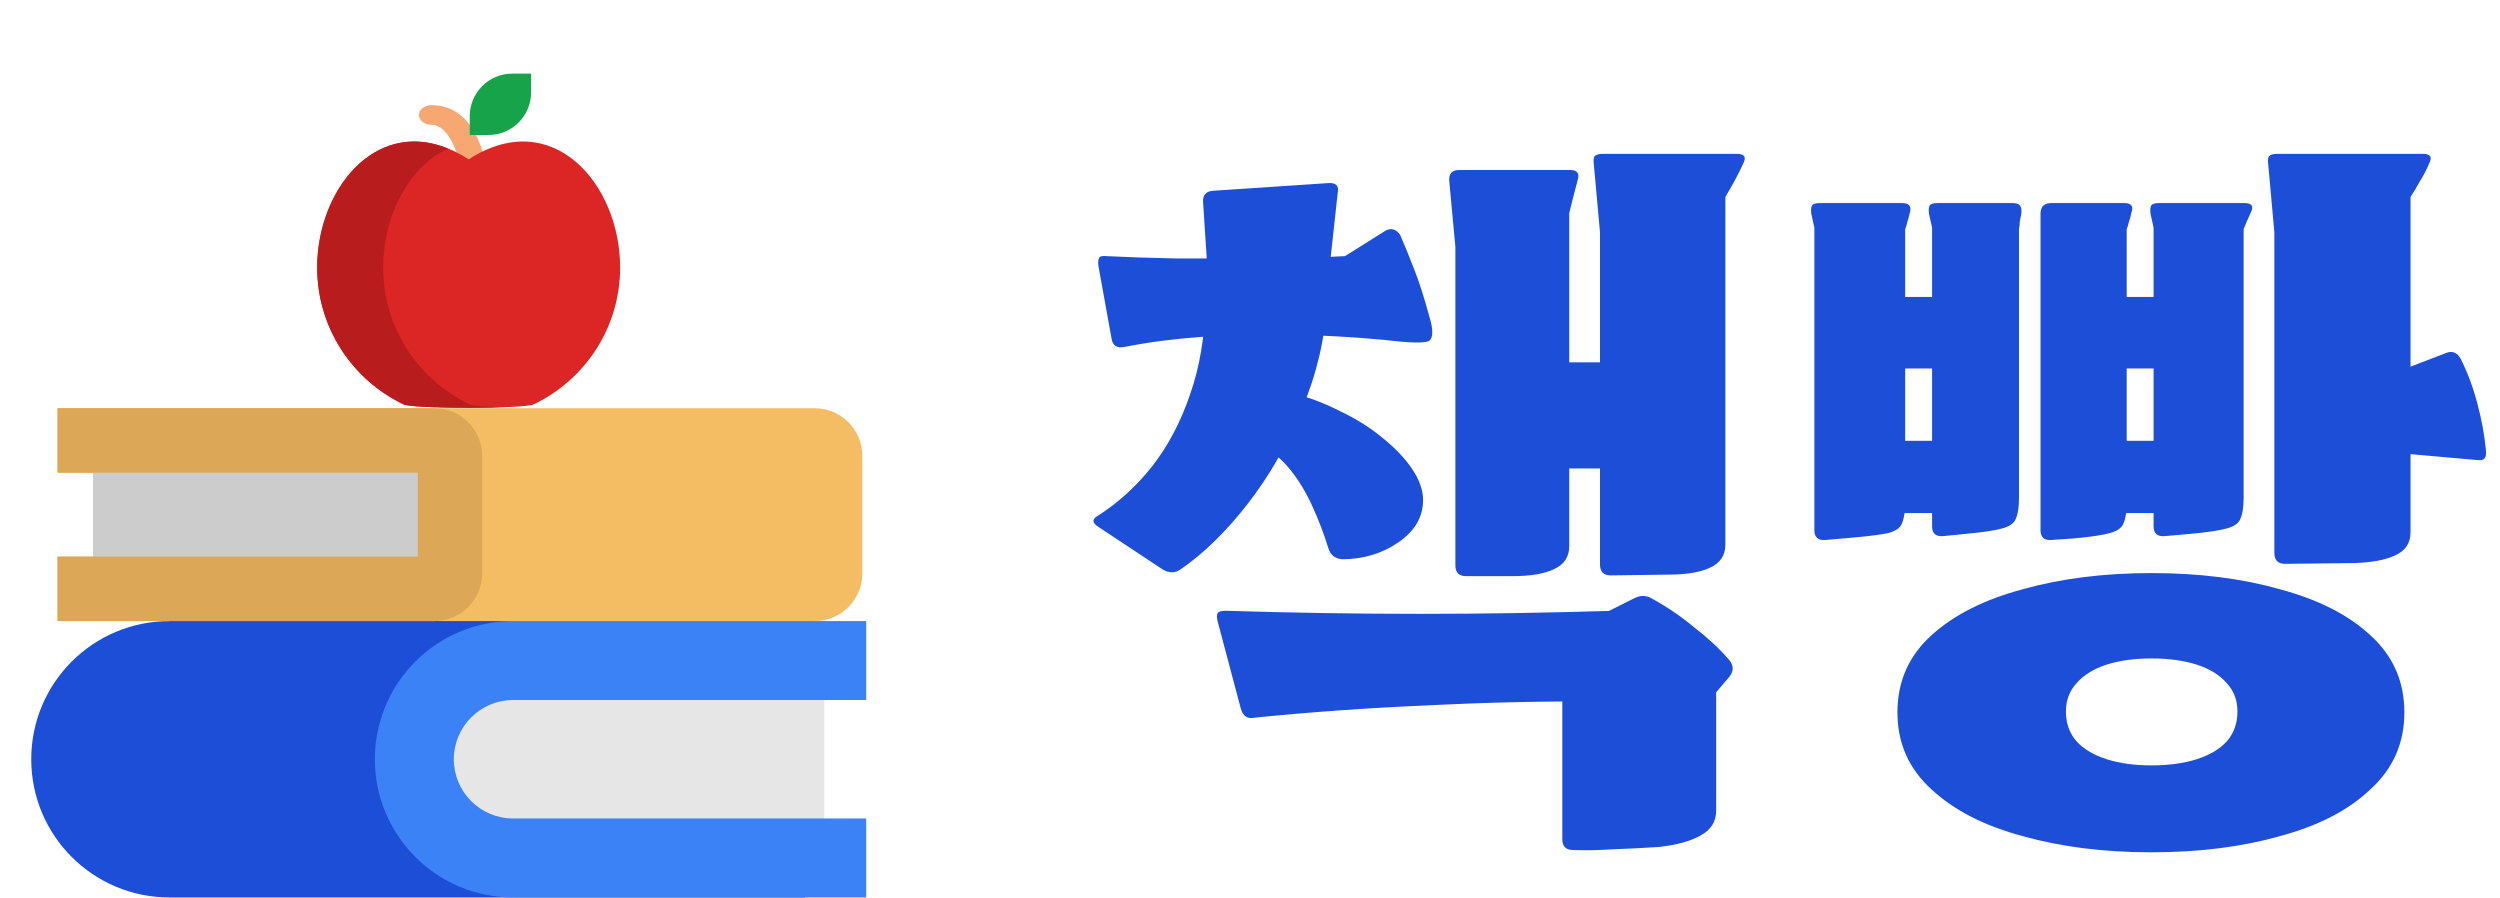
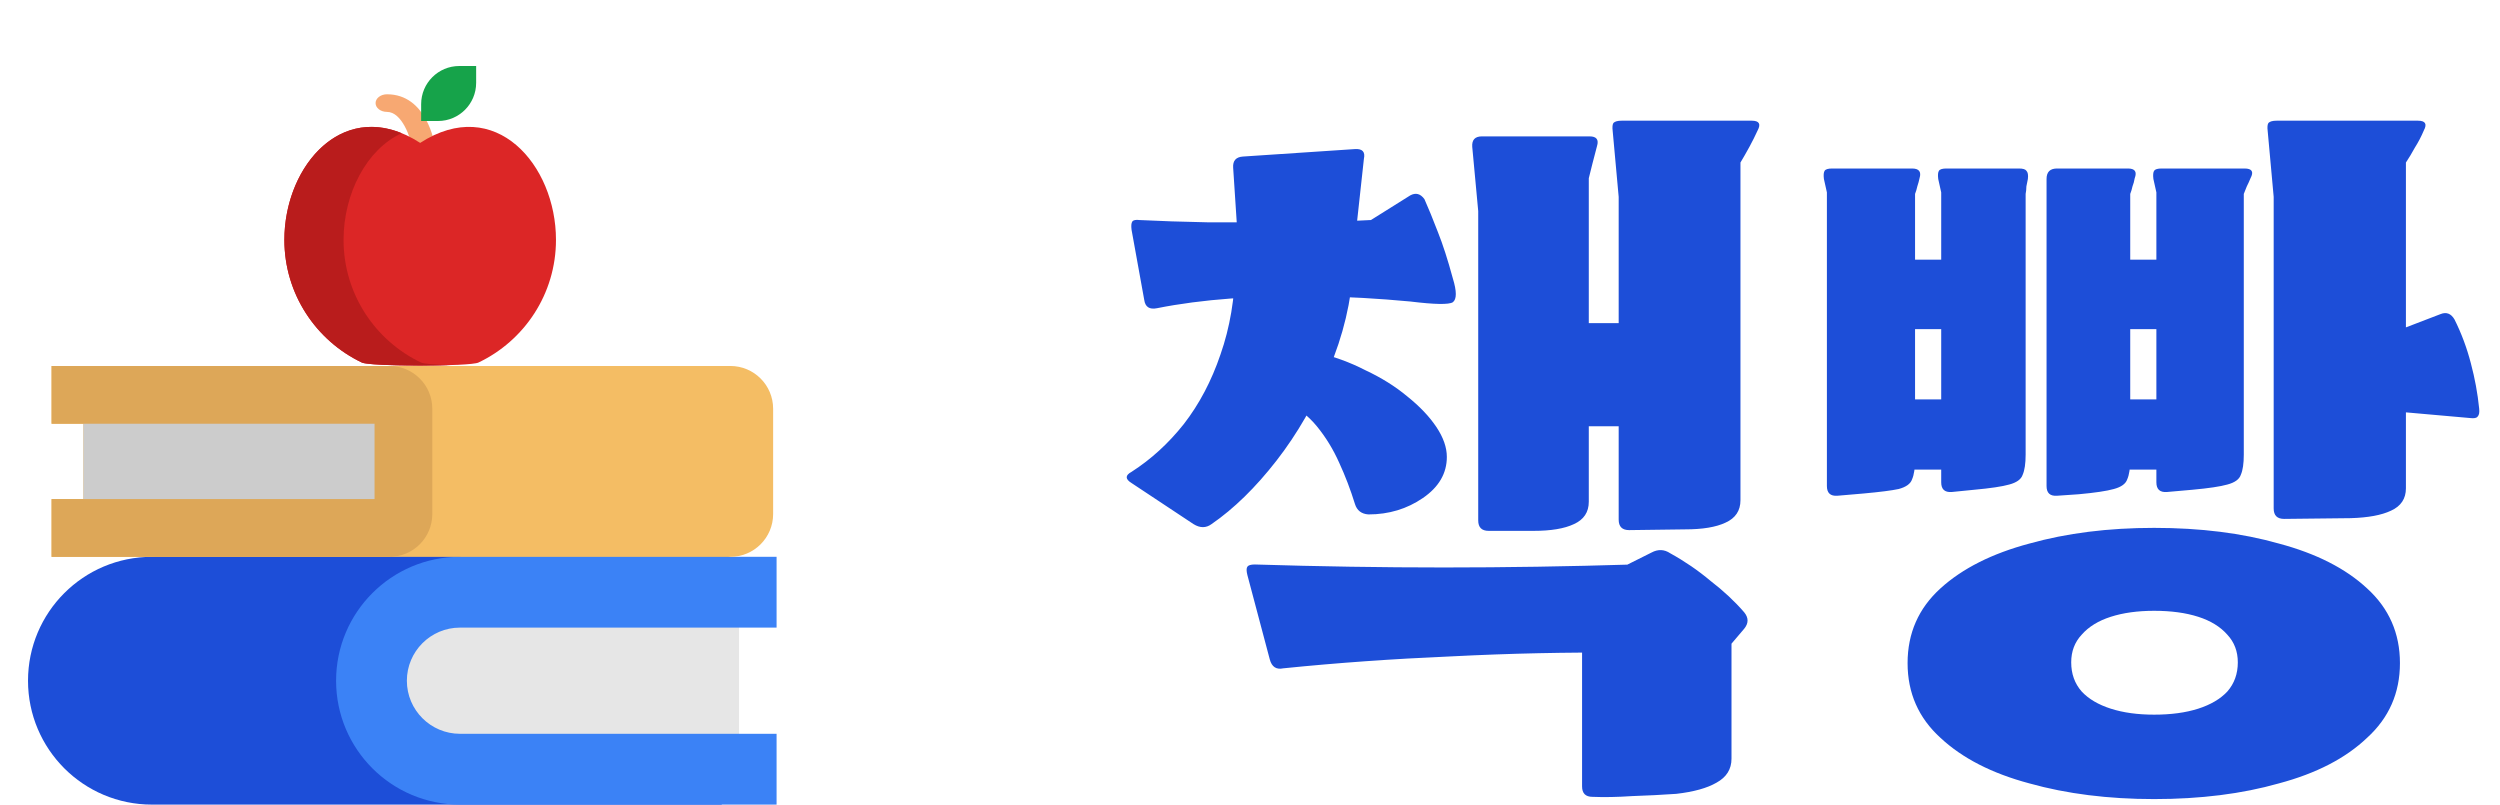
- <svg xmlns="http://www.w3.org/2000/svg" width="78" height="28" viewBox="0 0 78 28" fill="none">
-   <path d="M36.84 17.76C36.664 17.888 36.472 17.888 36.264 17.76L34.272 16.44C34.064 16.312 34.064 16.192 34.272 16.08C34.896 15.68 35.456 15.168 35.952 14.544C36.448 13.904 36.84 13.16 37.128 12.312C37.432 11.448 37.592 10.496 37.608 9.456H41.4C41.336 10.592 41.072 11.704 40.608 12.792C40.16 13.88 39.6 14.856 38.928 15.72C38.256 16.584 37.56 17.264 36.84 17.76ZM41.88 17.448C41.656 17.432 41.512 17.32 41.448 17.112C41.304 16.648 41.136 16.208 40.944 15.792C40.752 15.36 40.512 14.968 40.224 14.616C39.936 14.264 39.56 13.976 39.096 13.752L40.2 12.24C40.76 12.368 41.288 12.56 41.784 12.816C42.296 13.056 42.744 13.336 43.128 13.656C43.528 13.976 43.84 14.304 44.064 14.64C44.288 14.976 44.4 15.296 44.4 15.6C44.4 16.128 44.144 16.568 43.632 16.92C43.12 17.272 42.536 17.448 41.88 17.448ZM35.088 10.824C34.848 10.872 34.712 10.784 34.68 10.56L34.272 8.304C34.256 8.176 34.264 8.088 34.296 8.04C34.328 7.992 34.408 7.976 34.536 7.992C35.176 8.024 35.896 8.048 36.696 8.064C37.496 8.064 38.304 8.064 39.12 8.064C39.952 8.048 40.728 8.032 41.448 8.016C42.184 7.984 42.8 7.944 43.296 7.896L41.616 8.208L43.224 7.2C43.4 7.104 43.552 7.144 43.68 7.32C43.808 7.608 43.952 7.96 44.112 8.376C44.272 8.776 44.432 9.272 44.592 9.864C44.72 10.28 44.72 10.536 44.592 10.632C44.464 10.712 44.008 10.704 43.224 10.608C42.2 10.512 41.2 10.456 40.224 10.44C39.248 10.424 38.328 10.448 37.464 10.512C36.6 10.576 35.808 10.68 35.088 10.824ZM37.536 6.312C37.52 6.088 37.624 5.968 37.848 5.952L41.448 5.712C41.688 5.696 41.784 5.8 41.736 6.024L41.424 8.88H37.704L37.536 6.312ZM47.52 14.616V11.304H51.48V14.616H47.52ZM50.256 17.952C50.032 17.952 49.92 17.84 49.92 17.616V7.248L49.728 5.136C49.712 5.008 49.72 4.92 49.752 4.872C49.8 4.824 49.888 4.8 50.016 4.8H54.192C54.432 4.8 54.496 4.904 54.384 5.112C54.304 5.288 54.216 5.464 54.12 5.64C54.024 5.816 53.928 5.984 53.832 6.144V16.992C53.832 17.328 53.672 17.568 53.352 17.712C53.048 17.856 52.616 17.928 52.056 17.928L50.256 17.952ZM45.744 17.976C45.52 17.976 45.408 17.864 45.408 17.64V7.704L45.216 5.64C45.2 5.416 45.304 5.304 45.528 5.304H48.984C49.208 5.304 49.288 5.408 49.224 5.616C49.176 5.792 49.128 5.976 49.08 6.168C49.032 6.36 48.992 6.52 48.96 6.648V17.04C48.96 17.376 48.8 17.616 48.48 17.76C48.176 17.904 47.744 17.976 47.184 17.976H45.744ZM39.144 22.392C38.92 22.44 38.776 22.344 38.712 22.104L37.992 19.392C37.96 19.264 37.96 19.176 37.992 19.128C38.024 19.08 38.104 19.056 38.232 19.056C40.296 19.12 42.32 19.152 44.304 19.152C46.288 19.152 48.312 19.12 50.376 19.056L50.088 21.888C48.28 21.872 46.432 21.912 44.544 22.008C42.672 22.088 40.872 22.216 39.144 22.392ZM49.08 26.52C48.856 26.52 48.744 26.408 48.744 26.184V21.432L49.92 19.2L50.976 18.672C51.184 18.56 51.384 18.568 51.576 18.696C52.04 18.952 52.472 19.248 52.872 19.584C53.288 19.904 53.648 20.24 53.952 20.592C54.096 20.768 54.096 20.944 53.952 21.12L53.544 21.6V25.296C53.544 25.632 53.384 25.888 53.064 26.064C52.76 26.24 52.328 26.36 51.768 26.424C51.304 26.456 50.832 26.48 50.352 26.496C49.872 26.528 49.448 26.536 49.08 26.52ZM67.528 16.728C67.305 16.744 67.192 16.64 67.192 16.416V7.104L67.097 6.672C67.081 6.544 67.088 6.456 67.121 6.408C67.153 6.36 67.233 6.336 67.361 6.336H70.025C70.264 6.336 70.329 6.44 70.216 6.648C70.184 6.728 70.144 6.816 70.097 6.912C70.064 6.992 70.032 7.072 70.001 7.152V15.528C70.001 15.816 69.969 16.032 69.904 16.176C69.856 16.32 69.713 16.424 69.472 16.488C69.249 16.552 68.873 16.608 68.344 16.656L67.528 16.728ZM58.193 16.008V13.752H62.153V16.008H58.193ZM56.944 16.848C56.721 16.864 56.608 16.76 56.608 16.536V7.104L56.513 6.672C56.496 6.544 56.505 6.456 56.536 6.408C56.569 6.36 56.648 6.336 56.776 6.336H59.344C59.569 6.336 59.648 6.44 59.584 6.648C59.569 6.728 59.544 6.816 59.513 6.912C59.496 6.992 59.472 7.072 59.441 7.152V15.672C59.441 15.96 59.408 16.176 59.344 16.32C59.297 16.464 59.153 16.568 58.913 16.632C58.688 16.68 58.312 16.728 57.785 16.776L56.944 16.848ZM65.105 16.008V13.752H69.16V16.008H65.105ZM60.617 16.728C60.392 16.744 60.281 16.64 60.281 16.416V7.104L60.184 6.672C60.169 6.544 60.176 6.456 60.209 6.408C60.24 6.36 60.321 6.336 60.449 6.336H62.776C62.904 6.336 62.984 6.36 63.017 6.408C63.065 6.456 63.081 6.544 63.065 6.672C63.048 6.752 63.032 6.832 63.017 6.912C63.017 6.992 63.008 7.072 62.992 7.152V15.528C62.992 15.816 62.961 16.032 62.897 16.176C62.849 16.32 62.705 16.424 62.465 16.488C62.24 16.552 61.864 16.608 61.337 16.656L60.617 16.728ZM58.193 11.496V9.264H62.153V11.496H58.193ZM64.001 16.848C63.776 16.864 63.664 16.76 63.664 16.536V7.104V6.672C63.664 6.448 63.776 6.336 64.001 6.336H66.281C66.504 6.336 66.576 6.44 66.496 6.648C66.481 6.744 66.457 6.832 66.424 6.912C66.409 6.992 66.385 7.072 66.353 7.152V15.672C66.353 15.96 66.32 16.176 66.257 16.32C66.209 16.464 66.064 16.568 65.825 16.632C65.6 16.696 65.225 16.752 64.697 16.8L64.001 16.848ZM65.105 11.496V9.264H69.16V11.496H65.105ZM71.296 17.592C71.073 17.592 70.96 17.48 70.96 17.256V7.248L70.769 5.136C70.752 5.008 70.76 4.92 70.793 4.872C70.841 4.824 70.928 4.8 71.056 4.8H75.593C75.832 4.8 75.897 4.904 75.784 5.112C75.704 5.304 75.609 5.488 75.496 5.664C75.4 5.84 75.305 6 75.209 6.144V16.608C75.209 16.944 75.049 17.184 74.728 17.328C74.424 17.472 73.993 17.552 73.433 17.568L71.296 17.592ZM73.745 14.04V11.808H74.249L76.312 11.016C76.504 10.936 76.656 10.992 76.769 11.184C76.993 11.632 77.168 12.104 77.296 12.6C77.424 13.08 77.513 13.56 77.561 14.04C77.576 14.168 77.561 14.256 77.513 14.304C77.481 14.352 77.4 14.368 77.272 14.352L73.745 14.04ZM67.121 26.592C65.648 26.592 64.312 26.424 63.112 26.088C61.913 25.768 60.961 25.28 60.257 24.624C59.553 23.984 59.2 23.184 59.2 22.224C59.2 21.264 59.553 20.464 60.257 19.824C60.961 19.184 61.913 18.704 63.112 18.384C64.312 18.048 65.648 17.88 67.121 17.88C68.609 17.88 69.945 18.048 71.129 18.384C72.329 18.704 73.272 19.184 73.96 19.824C74.665 20.464 75.016 21.264 75.016 22.224C75.016 23.184 74.665 23.984 73.96 24.624C73.272 25.28 72.329 25.768 71.129 26.088C69.945 26.424 68.609 26.592 67.121 26.592ZM67.121 23.88C67.665 23.88 68.136 23.816 68.537 23.688C68.936 23.56 69.249 23.376 69.472 23.136C69.697 22.88 69.808 22.568 69.808 22.2C69.808 21.848 69.697 21.552 69.472 21.312C69.249 21.056 68.936 20.864 68.537 20.736C68.136 20.608 67.665 20.544 67.121 20.544C66.593 20.544 66.129 20.608 65.728 20.736C65.329 20.864 65.016 21.056 64.793 21.312C64.569 21.552 64.457 21.848 64.457 22.2C64.457 22.568 64.569 22.88 64.793 23.136C65.016 23.376 65.329 23.56 65.728 23.688C66.129 23.816 66.593 23.88 67.121 23.88Z" fill="#1D4ED8" />
+ <svg xmlns="http://www.w3.org/2000/svg" width="87" height="28" viewBox="0 0 87 28" fill="none">
+   <path d="M42.16 18.24C41.969 18.379 41.761 18.379 41.536 18.24L39.378 16.81C39.153 16.671 39.153 16.541 39.378 16.42C40.054 15.987 40.661 15.432 41.198 14.756C41.735 14.063 42.16 13.257 42.472 12.338C42.801 11.402 42.975 10.371 42.992 9.244H47.1C47.031 10.475 46.745 11.679 46.242 12.858C45.757 14.037 45.15 15.094 44.422 16.03C43.694 16.966 42.94 17.703 42.16 18.24ZM47.62 17.902C47.377 17.885 47.221 17.763 47.152 17.538C46.996 17.035 46.814 16.559 46.606 16.108C46.398 15.64 46.138 15.215 45.826 14.834C45.514 14.453 45.107 14.141 44.604 13.898L45.8 12.26C46.407 12.399 46.979 12.607 47.516 12.884C48.071 13.144 48.556 13.447 48.972 13.794C49.405 14.141 49.743 14.496 49.986 14.86C50.229 15.224 50.35 15.571 50.35 15.9C50.35 16.472 50.073 16.949 49.518 17.33C48.963 17.711 48.331 17.902 47.62 17.902ZM40.262 10.726C40.002 10.778 39.855 10.683 39.82 10.44L39.378 7.996C39.361 7.857 39.369 7.762 39.404 7.71C39.439 7.658 39.525 7.641 39.664 7.658C40.357 7.693 41.137 7.719 42.004 7.736C42.871 7.736 43.746 7.736 44.63 7.736C45.531 7.719 46.372 7.701 47.152 7.684C47.949 7.649 48.617 7.606 49.154 7.554L47.334 7.892L49.076 6.8C49.267 6.696 49.431 6.739 49.57 6.93C49.709 7.242 49.865 7.623 50.038 8.074C50.211 8.507 50.385 9.045 50.558 9.686C50.697 10.137 50.697 10.414 50.558 10.518C50.419 10.605 49.925 10.596 49.076 10.492C47.967 10.388 46.883 10.327 45.826 10.31C44.769 10.293 43.772 10.319 42.836 10.388C41.9 10.457 41.042 10.57 40.262 10.726ZM42.914 5.838C42.897 5.595 43.009 5.465 43.252 5.448L47.152 5.188C47.412 5.171 47.516 5.283 47.464 5.526L47.126 8.62H43.096L42.914 5.838ZM53.73 14.834V11.246H58.02V14.834H53.73ZM56.694 18.448C56.451 18.448 56.33 18.327 56.33 18.084V6.852L56.122 4.564C56.105 4.425 56.113 4.33 56.148 4.278C56.2 4.226 56.295 4.2 56.434 4.2H60.958C61.218 4.2 61.287 4.313 61.166 4.538C61.079 4.729 60.984 4.919 60.88 5.11C60.776 5.301 60.672 5.483 60.568 5.656V17.408C60.568 17.772 60.395 18.032 60.048 18.188C59.719 18.344 59.251 18.422 58.644 18.422L56.694 18.448ZM51.806 18.474C51.563 18.474 51.442 18.353 51.442 18.11V7.346L51.234 5.11C51.217 4.867 51.329 4.746 51.572 4.746H55.316C55.559 4.746 55.645 4.859 55.576 5.084C55.524 5.275 55.472 5.474 55.42 5.682C55.368 5.89 55.325 6.063 55.29 6.202V17.46C55.29 17.824 55.117 18.084 54.77 18.24C54.441 18.396 53.973 18.474 53.366 18.474H51.806ZM44.656 23.258C44.413 23.31 44.257 23.206 44.188 22.946L43.408 20.008C43.373 19.869 43.373 19.774 43.408 19.722C43.443 19.67 43.529 19.644 43.668 19.644C45.904 19.713 48.097 19.748 50.246 19.748C52.395 19.748 54.588 19.713 56.824 19.644L56.512 22.712C54.553 22.695 52.551 22.738 50.506 22.842C48.478 22.929 46.528 23.067 44.656 23.258ZM55.42 27.73C55.177 27.73 55.056 27.609 55.056 27.366V22.218L56.33 19.8L57.474 19.228C57.699 19.107 57.916 19.115 58.124 19.254C58.627 19.531 59.095 19.852 59.528 20.216C59.979 20.563 60.369 20.927 60.698 21.308C60.854 21.499 60.854 21.689 60.698 21.88L60.256 22.4V26.404C60.256 26.768 60.083 27.045 59.736 27.236C59.407 27.427 58.939 27.557 58.332 27.626C57.829 27.661 57.318 27.687 56.798 27.704C56.278 27.739 55.819 27.747 55.42 27.73ZM75.406 17.122C75.163 17.139 75.042 17.027 75.042 16.784V6.696L74.938 6.228C74.921 6.089 74.929 5.994 74.964 5.942C74.999 5.89 75.085 5.864 75.224 5.864H78.11C78.37 5.864 78.439 5.977 78.318 6.202C78.283 6.289 78.24 6.384 78.188 6.488C78.153 6.575 78.118 6.661 78.084 6.748V15.822C78.084 16.134 78.049 16.368 77.98 16.524C77.928 16.68 77.772 16.793 77.512 16.862C77.269 16.931 76.862 16.992 76.29 17.044L75.406 17.122ZM65.292 16.342V13.898H69.582V16.342H65.292ZM63.94 17.252C63.697 17.269 63.576 17.157 63.576 16.914V6.696L63.472 6.228C63.455 6.089 63.463 5.994 63.498 5.942C63.532 5.89 63.619 5.864 63.758 5.864H66.54C66.782 5.864 66.869 5.977 66.8 6.202C66.782 6.289 66.757 6.384 66.722 6.488C66.704 6.575 66.678 6.661 66.644 6.748V15.978C66.644 16.29 66.609 16.524 66.54 16.68C66.488 16.836 66.332 16.949 66.072 17.018C65.829 17.07 65.422 17.122 64.85 17.174L63.94 17.252ZM72.78 16.342V13.898H77.174V16.342H72.78ZM67.918 17.122C67.675 17.139 67.554 17.027 67.554 16.784V6.696L67.45 6.228C67.433 6.089 67.441 5.994 67.476 5.942C67.51 5.89 67.597 5.864 67.736 5.864H70.258C70.397 5.864 70.483 5.89 70.518 5.942C70.57 5.994 70.587 6.089 70.57 6.228C70.552 6.315 70.535 6.401 70.518 6.488C70.518 6.575 70.509 6.661 70.492 6.748V15.822C70.492 16.134 70.457 16.368 70.388 16.524C70.336 16.68 70.18 16.793 69.92 16.862C69.677 16.931 69.27 16.992 68.698 17.044L67.918 17.122ZM65.292 11.454V9.036H69.582V11.454H65.292ZM71.584 17.252C71.341 17.269 71.22 17.157 71.22 16.914V6.696V6.228C71.22 5.985 71.341 5.864 71.584 5.864H74.054C74.296 5.864 74.374 5.977 74.288 6.202C74.27 6.306 74.245 6.401 74.21 6.488C74.192 6.575 74.166 6.661 74.132 6.748V15.978C74.132 16.29 74.097 16.524 74.028 16.68C73.976 16.836 73.82 16.949 73.56 17.018C73.317 17.087 72.91 17.148 72.338 17.2L71.584 17.252ZM72.78 11.454V9.036H77.174V11.454H72.78ZM79.488 18.058C79.245 18.058 79.124 17.937 79.124 17.694V6.852L78.916 4.564C78.898 4.425 78.907 4.33 78.942 4.278C78.994 4.226 79.089 4.2 79.228 4.2H84.142C84.402 4.2 84.471 4.313 84.35 4.538C84.263 4.746 84.159 4.945 84.038 5.136C83.934 5.327 83.83 5.5 83.726 5.656V16.992C83.726 17.356 83.552 17.616 83.206 17.772C82.876 17.928 82.409 18.015 81.802 18.032L79.488 18.058ZM82.14 14.21V11.792H82.686L84.922 10.934C85.13 10.847 85.294 10.908 85.416 11.116C85.659 11.601 85.849 12.113 85.988 12.65C86.126 13.17 86.222 13.69 86.274 14.21C86.291 14.349 86.274 14.444 86.222 14.496C86.187 14.548 86.1 14.565 85.962 14.548L82.14 14.21ZM74.964 27.808C73.369 27.808 71.922 27.626 70.622 27.262C69.322 26.915 68.29 26.387 67.528 25.676C66.765 24.983 66.384 24.116 66.384 23.076C66.384 22.036 66.765 21.169 67.528 20.476C68.29 19.783 69.322 19.263 70.622 18.916C71.922 18.552 73.369 18.37 74.964 18.37C76.576 18.37 78.023 18.552 79.306 18.916C80.606 19.263 81.629 19.783 82.374 20.476C83.136 21.169 83.518 22.036 83.518 23.076C83.518 24.116 83.136 24.983 82.374 25.676C81.629 26.387 80.606 26.915 79.306 27.262C78.023 27.626 76.576 27.808 74.964 27.808ZM74.964 24.87C75.553 24.87 76.064 24.801 76.498 24.662C76.931 24.523 77.269 24.324 77.512 24.064C77.754 23.787 77.876 23.449 77.876 23.05C77.876 22.669 77.754 22.348 77.512 22.088C77.269 21.811 76.931 21.603 76.498 21.464C76.064 21.325 75.553 21.256 74.964 21.256C74.392 21.256 73.889 21.325 73.456 21.464C73.022 21.603 72.684 21.811 72.442 22.088C72.199 22.348 72.078 22.669 72.078 23.05C72.078 23.449 72.199 23.787 72.442 24.064C72.684 24.324 73.022 24.523 73.456 24.662C73.889 24.801 74.392 24.87 74.964 24.87Z" fill="#1D4ED8" />
  <path d="M14.751 5.469C14.552 5.469 14.381 5.354 14.357 5.197C14.295 4.789 13.985 3.894 13.467 3.894C13.248 3.894 13.07 3.757 13.07 3.588C13.07 3.419 13.248 3.281 13.467 3.281C14.832 3.281 15.118 4.938 15.146 5.127C15.171 5.295 15.015 5.447 14.797 5.467C14.781 5.468 14.766 5.469 14.751 5.469Z" fill="#F7A872" />
  <path d="M16.57 2.883V2.297H15.984C15.251 2.297 14.656 2.891 14.656 3.625V4.211H15.243C15.976 4.211 16.57 3.617 16.57 2.883Z" fill="#16A34A" />
-   <path d="M16.649 12.617C18.245 11.858 19.348 10.231 19.348 8.346C19.348 5.736 17.232 3.282 14.622 4.973C12.011 3.282 9.896 5.736 9.896 8.346C9.896 10.231 10.999 11.858 12.594 12.617C12.893 12.759 16.351 12.759 16.649 12.617Z" fill="#DC2626" />
-   <path d="M25.116 28H5.285C4.095 28 3.017 27.517 2.237 26.737C1.458 25.957 0.975 24.88 0.975 23.689C0.975 21.308 2.905 19.378 5.285 19.378L15.877 17.168L25.116 19.378" fill="#1D4ED8" />
+   <path d="M16.649 12.617C18.245 11.858 19.348 10.231 19.348 8.346C19.348 5.736 17.232 3.282 14.622 4.973C12.011 3.282 9.896 5.736 9.896 8.346C9.896 10.231 10.999 11.858 12.594 12.617C12.893 12.758 16.351 12.758 16.649 12.617Z" fill="#DC2626" />
+   <path d="M25.116 28H5.285C4.095 28 3.017 27.517 2.237 26.737C1.458 25.957 0.975 24.88 0.975 23.689C0.975 21.308 2.904 19.378 5.285 19.378L15.877 17.168L25.116 19.378" fill="#1D4ED8" />
  <path d="M25.719 21.133H13.638V26.561H25.719V21.133Z" fill="#E6E6E6" />
  <path d="M27.025 21.841H16.006C14.988 21.841 14.159 22.67 14.159 23.689C14.159 24.708 14.988 25.536 16.006 25.536H27.025V28H16.006C14.816 28 13.738 27.517 12.958 26.737C12.179 25.957 11.696 24.88 11.696 23.689C11.696 21.308 13.626 19.377 16.006 19.377L20.031 17.302L25.417 19.377H27.025V21.841Z" fill="#3B82F6" />
-   <path d="M25.417 12.737H13.656V12.74C13.623 12.738 13.589 12.737 13.556 12.737H1.795V14.747H2.901V17.367H1.795V19.378H13.556C13.59 19.378 13.623 19.376 13.656 19.374V19.378H25.417C26.238 19.378 26.905 18.711 26.905 17.889V14.224C26.905 13.403 26.238 12.737 25.417 12.737Z" fill="#F4BD64" />
+   <path d="M25.417 12.736H13.656V12.74C13.623 12.738 13.589 12.736 13.556 12.736H1.795V14.747H2.901V17.367H1.795V19.378H13.556C13.59 19.378 13.623 19.376 13.656 19.374V19.378H25.417C26.238 19.378 26.905 18.711 26.905 17.889V14.224C26.905 13.403 26.238 12.736 25.417 12.736Z" fill="#F4BD64" />
  <path d="M13.638 13.996H2.901V18.118H13.638V13.996Z" fill="#CCCCCC" />
  <path d="M1.795 17.367H13.034V14.747H1.795V12.736H13.556C14.377 12.736 15.044 13.403 15.044 14.224V17.889C15.044 18.711 14.377 19.378 13.556 19.378H1.795V17.367Z" fill="#DDA758" />
-   <path d="M14.654 12.617C14.747 12.661 15.142 12.691 15.652 12.708C14.514 12.745 12.8 12.715 12.594 12.617C10.999 11.857 9.896 10.231 9.896 8.346C9.896 5.953 11.674 3.692 13.981 4.635C12.756 5.194 11.956 6.741 11.956 8.346C11.956 10.231 13.059 11.857 14.654 12.617Z" fill="#B91C1C" />
+   <path d="M14.654 12.617C14.747 12.661 15.142 12.691 15.652 12.708C14.514 12.745 12.8 12.715 12.594 12.617C10.999 11.857 9.896 10.231 9.896 8.347C9.896 5.953 11.674 3.692 13.981 4.635C12.756 5.194 11.956 6.741 11.956 8.347C11.956 10.231 13.059 11.857 14.654 12.617Z" fill="#B91C1C" />
</svg>
